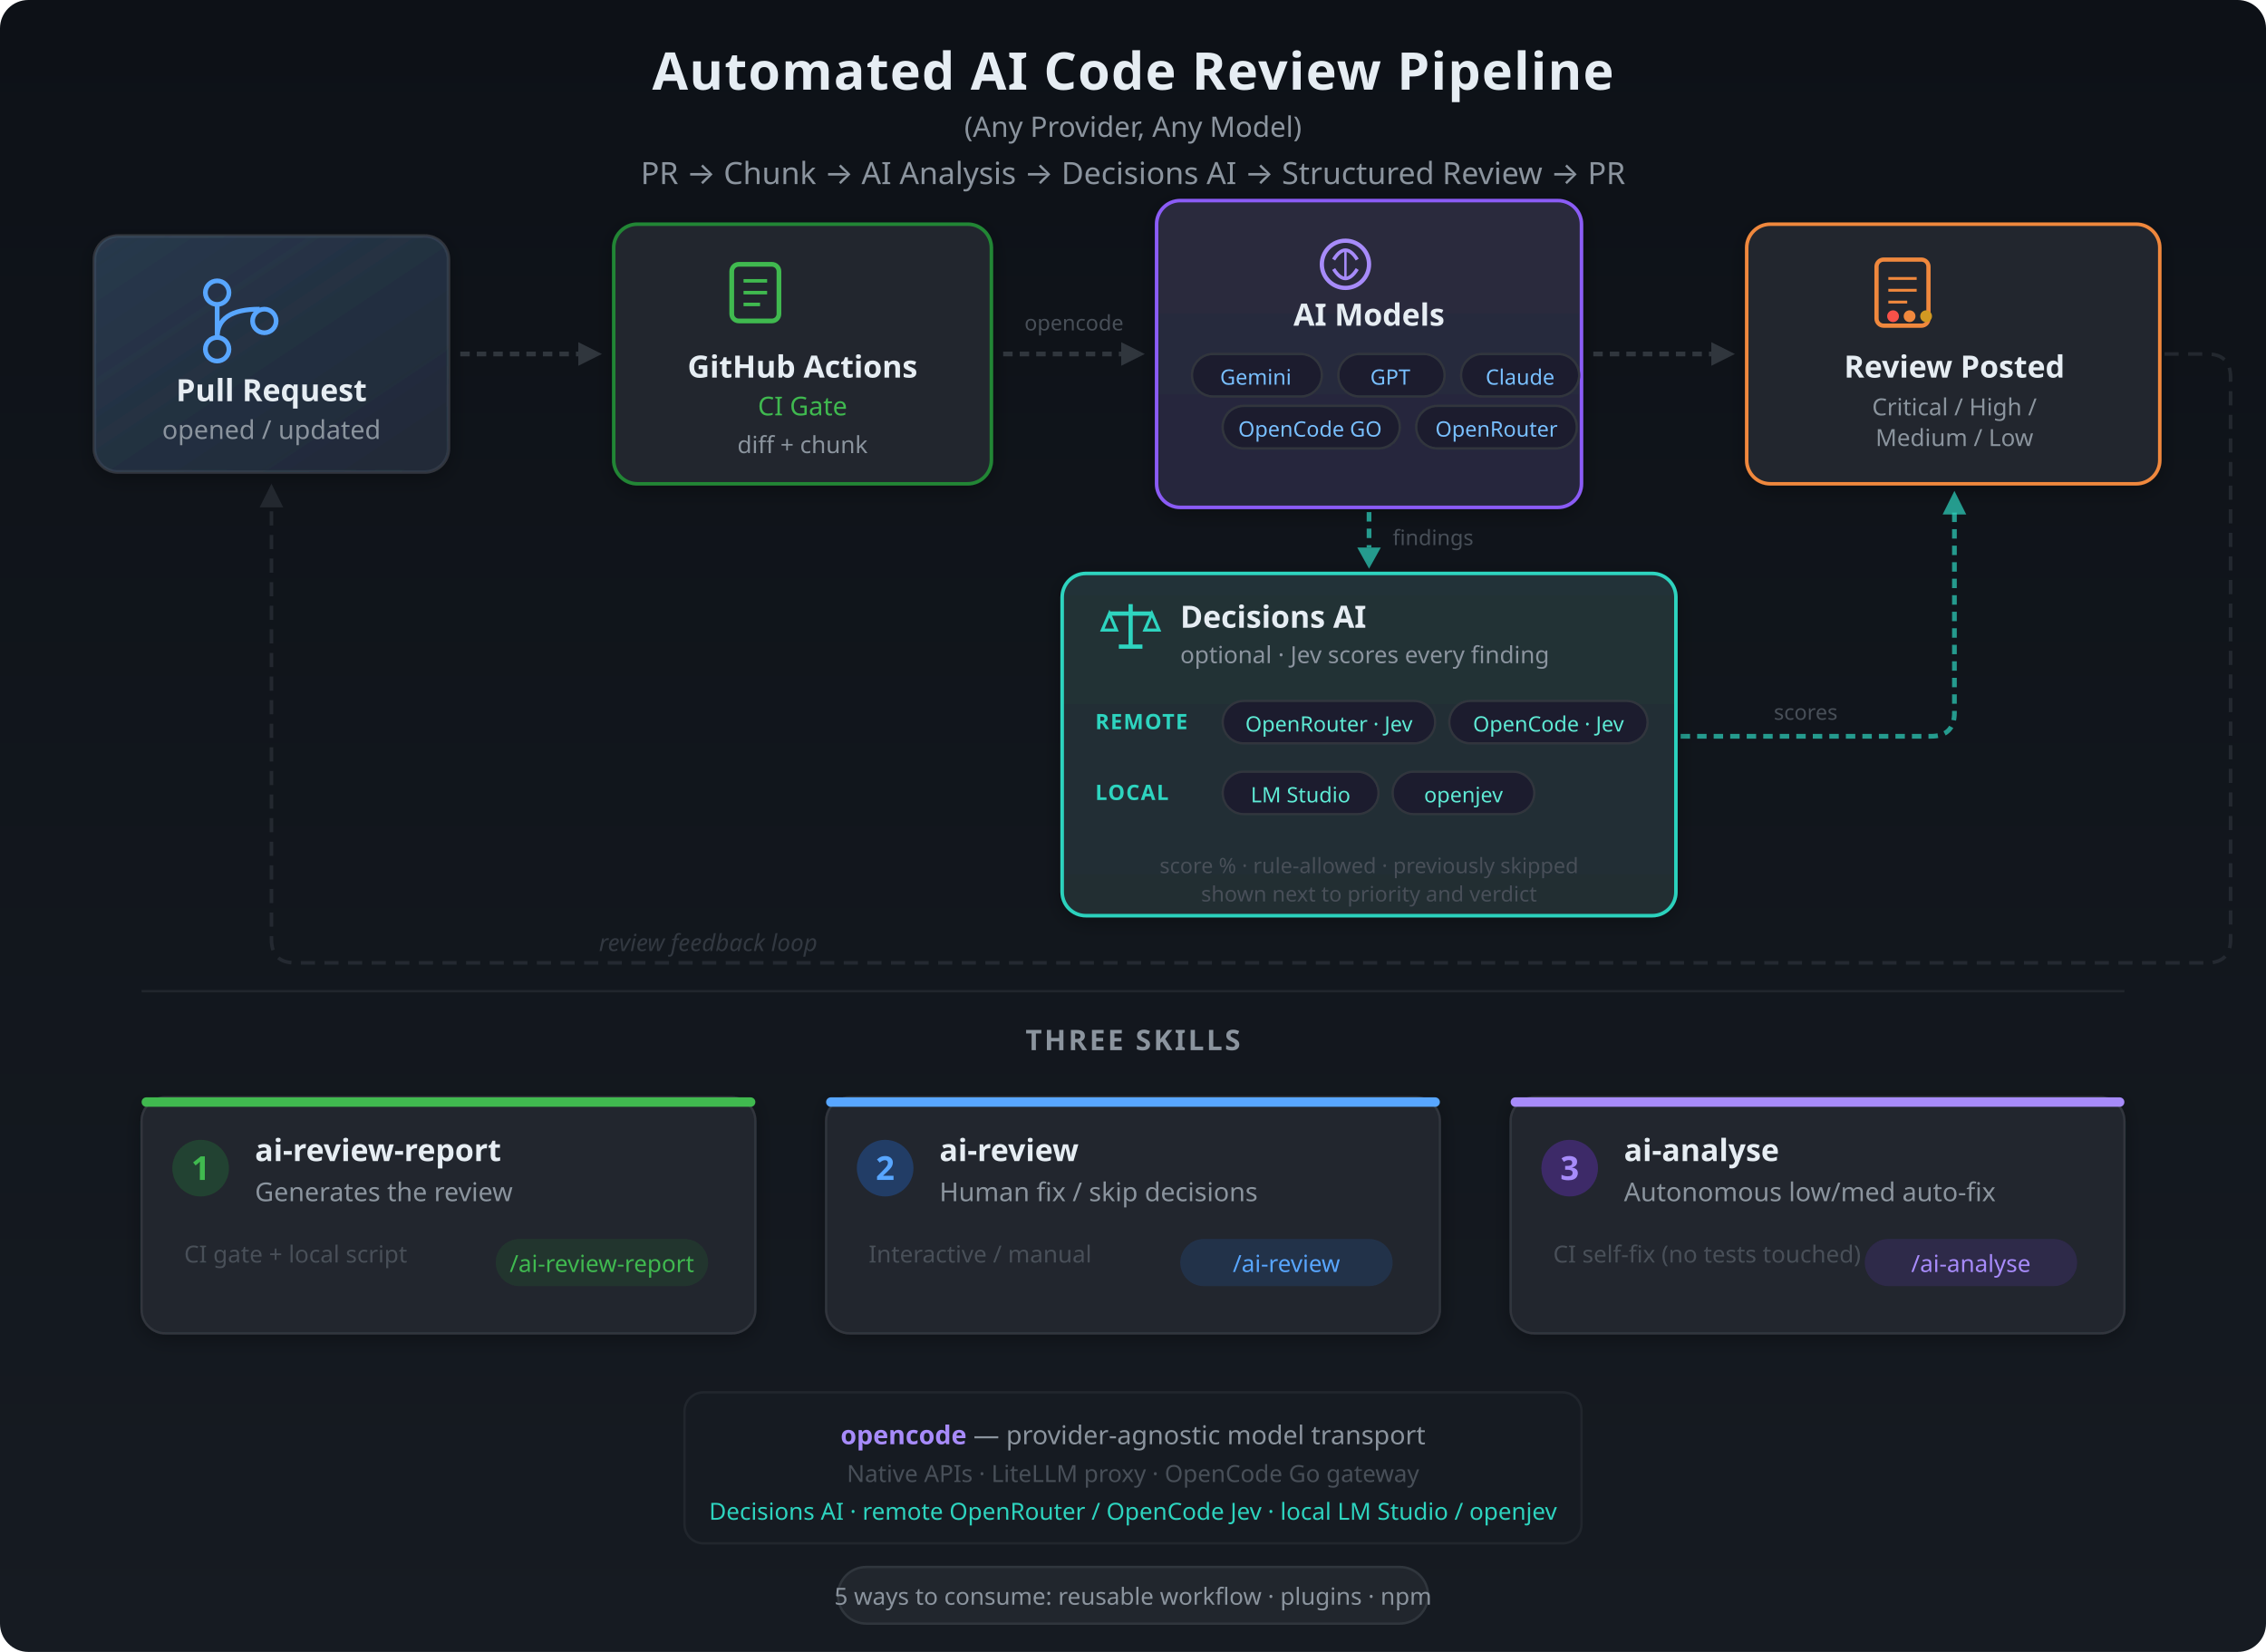
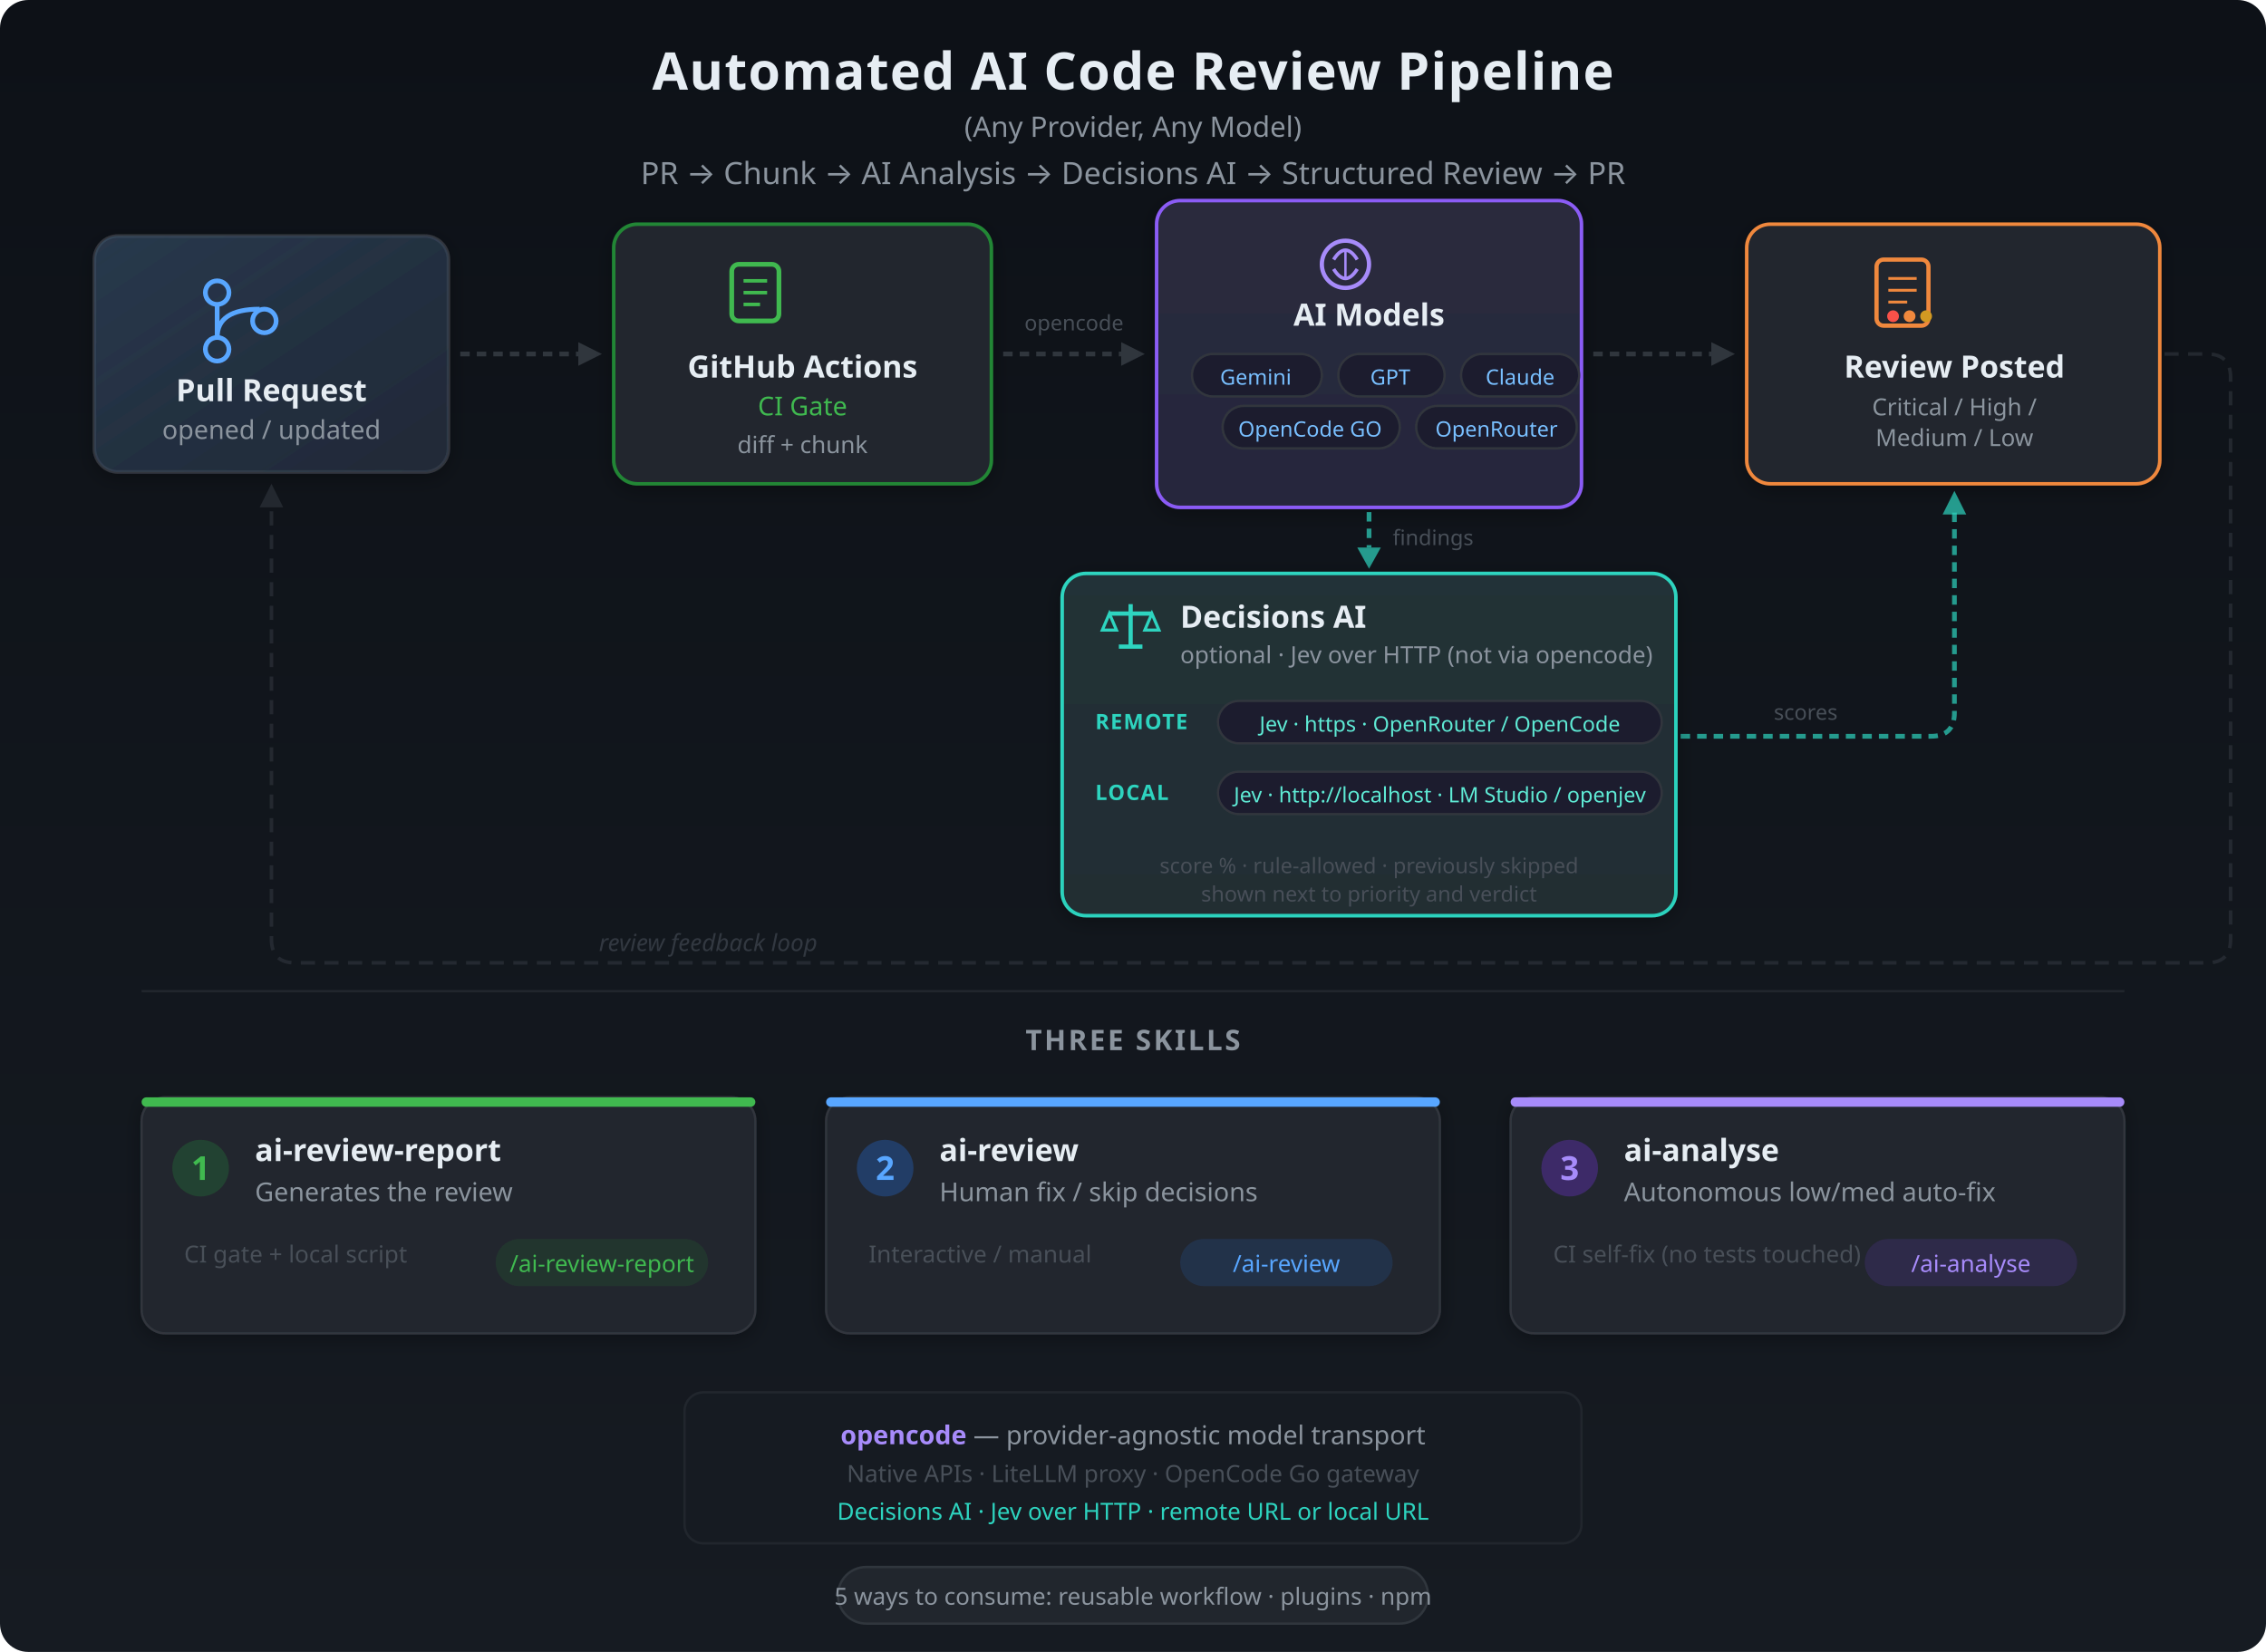
<svg xmlns="http://www.w3.org/2000/svg" viewBox="0 0 960 700" font-family="'Segoe UI', system-ui, -apple-system, sans-serif">
  <defs>
    <linearGradient id="bg" x1="0" y1="0" x2="0" y2="1">
      <stop offset="0%" stop-color="#0d1117" />
      <stop offset="100%" stop-color="#161b22" />
    </linearGradient>
    <linearGradient id="glow-blue" x1="0" y1="0" x2="1" y2="1">
      <stop offset="0%" stop-color="#58a6ff" stop-opacity="0.15" />
      <stop offset="100%" stop-color="#1f6feb" stop-opacity="0.05" />
    </linearGradient>
    <linearGradient id="gate-grad" x1="0" y1="0" x2="0" y2="1">
      <stop offset="0%" stop-color="#238636" />
      <stop offset="100%" stop-color="#1a7f37" />
    </linearGradient>
    <linearGradient id="ai-grad" x1="0" y1="0" x2="0" y2="1">
      <stop offset="0%" stop-color="#8b5cf6" />
      <stop offset="100%" stop-color="#7c3aed" />
    </linearGradient>
    <linearGradient id="decisions-grad" x1="0" y1="0" x2="0" y2="1">
      <stop offset="0%" stop-color="#2dd4bf" />
      <stop offset="100%" stop-color="#0d9488" />
    </linearGradient>
    <linearGradient id="review-grad" x1="0" y1="0" x2="0" y2="1">
      <stop offset="0%" stop-color="#f0883e" />
      <stop offset="100%" stop-color="#d29922" />
    </linearGradient>
    <filter id="shadow" x="-5%" y="-5%" width="110%" height="120%">
      <feDropShadow dx="0" dy="2" stdDeviation="4" flood-color="#000" flood-opacity="0.3" />
    </filter>
    <filter id="glow">
      <feGaussianBlur stdDeviation="3" result="blur" />
      <feMerge>
        <feMergeNode in="blur" />
        <feMergeNode in="SourceGraphic" />
      </feMerge>
    </filter>
  </defs>
  <rect width="960" height="700" fill="url(#bg)" rx="12" />
  <text x="480" y="38" text-anchor="middle" fill="#e6edf3" font-size="22" font-weight="700" letter-spacing="0.5">Automated AI Code Review Pipeline</text>
  <text x="480" y="58" text-anchor="middle" fill="#8b949e" font-size="12">(Any Provider, Any Model)</text>
  <text x="480" y="78" text-anchor="middle" fill="#8b949e" font-size="13">PR  →  Chunk  →  AI Analysis  →  Decisions AI  →  Structured Review  →  PR</text>
  <g filter="url(#shadow)">
    <rect x="40" y="100" width="150" height="100" rx="10" fill="#21262d" stroke="#30363d" stroke-width="1.5" />
    <rect x="40" y="100" width="150" height="100" rx="10" fill="url(#glow-blue)" />
    <g transform="translate(82, 118)">
      <circle cx="10" cy="6" r="5" fill="none" stroke="#58a6ff" stroke-width="2" />
      <circle cx="10" cy="30" r="5" fill="none" stroke="#58a6ff" stroke-width="2" />
      <circle cx="30" cy="18" r="5" fill="none" stroke="#58a6ff" stroke-width="2" />
      <line x1="10" y1="11" x2="10" y2="25" stroke="#58a6ff" stroke-width="2" />
      <path d="M28 13 Q10 13 10 25" fill="none" stroke="#58a6ff" stroke-width="2" />
    </g>
    <text x="115" y="170" text-anchor="middle" fill="#e6edf3" font-size="13" font-weight="600">Pull Request</text>
    <text x="115" y="186" text-anchor="middle" fill="#8b949e" font-size="11">opened / updated</text>
  </g>
  <g>
    <line x1="195" y1="150" x2="245" y2="150" stroke="#30363d" stroke-width="2" stroke-dasharray="4,3" />
    <polygon points="245,145 255,150 245,155" fill="#30363d" />
  </g>
  <g filter="url(#shadow)">
    <rect x="260" y="95" width="160" height="110" rx="10" fill="#21262d" stroke="#238636" stroke-width="1.5" />
    <g transform="translate(310, 112)">
      <rect x="0" y="0" width="20" height="24" rx="3" fill="none" stroke="#3fb950" stroke-width="2" />
      <line x1="5" y1="7" x2="15" y2="7" stroke="#3fb950" stroke-width="1.5" />
      <line x1="5" y1="12" x2="15" y2="12" stroke="#3fb950" stroke-width="1.5" />
      <line x1="5" y1="17" x2="12" y2="17" stroke="#3fb950" stroke-width="1.5" />
    </g>
    <text x="340" y="160" text-anchor="middle" fill="#e6edf3" font-size="13" font-weight="600">GitHub Actions</text>
    <text x="340" y="176" text-anchor="middle" fill="#3fb950" font-size="11" font-weight="500">CI Gate</text>
    <text x="340" y="192" text-anchor="middle" fill="#8b949e" font-size="10">diff + chunk</text>
  </g>
  <g>
    <line x1="425" y1="150" x2="475" y2="150" stroke="#30363d" stroke-width="2" stroke-dasharray="4,3" />
    <polygon points="475,145 485,150 475,155" fill="#30363d" />
    <text x="455" y="140" text-anchor="middle" fill="#484f58" font-size="9">opencode</text>
  </g>
  <g filter="url(#shadow)">
    <rect x="490" y="85" width="180" height="130" rx="10" fill="#21262d" stroke="#8b5cf6" stroke-width="1.5" />
    <rect x="490" y="85" width="180" height="130" rx="10" fill="url(#ai-grad)" opacity="0.08" />
    <g transform="translate(555, 100)">
      <circle cx="15" cy="12" r="10" fill="none" stroke="#a78bfa" stroke-width="1.8" />
      <path d="M10 10 Q15 2 20 10" fill="none" stroke="#a78bfa" stroke-width="1.5" />
      <path d="M10 14 Q15 22 20 14" fill="none" stroke="#a78bfa" stroke-width="1.5" />
      <line x1="15" y1="6" x2="15" y2="18" stroke="#a78bfa" stroke-width="1" />
    </g>
    <text x="580" y="138" text-anchor="middle" fill="#e6edf3" font-size="13" font-weight="600">AI Models</text>
    <g transform="translate(505, 150)">
      <rect x="0" y="0" width="55" height="18" rx="9" fill="#1a1a2e" stroke="#30363d" stroke-width="1" />
      <text x="27" y="13" text-anchor="middle" fill="#79c0ff" font-size="9">Gemini</text>
      <rect x="62" y="0" width="45" height="18" rx="9" fill="#1a1a2e" stroke="#30363d" stroke-width="1" />
      <text x="84" y="13" text-anchor="middle" fill="#79c0ff" font-size="9">GPT</text>
      <rect x="114" y="0" width="50" height="18" rx="9" fill="#1a1a2e" stroke="#30363d" stroke-width="1" />
      <text x="139" y="13" text-anchor="middle" fill="#79c0ff" font-size="9">Claude</text>
    </g>
    <g transform="translate(518, 172)">
      <rect x="0" y="0" width="75" height="18" rx="9" fill="#1a1a2e" stroke="#30363d" stroke-width="1" />
      <text x="37" y="13" text-anchor="middle" fill="#79c0ff" font-size="9">OpenCode GO</text>
      <rect x="82" y="0" width="68" height="18" rx="9" fill="#1a1a2e" stroke="#30363d" stroke-width="1" />
      <text x="116" y="13" text-anchor="middle" fill="#79c0ff" font-size="9">OpenRouter</text>
    </g>
  </g>
  <g>
    <line x1="675" y1="150" x2="725" y2="150" stroke="#30363d" stroke-width="2" stroke-dasharray="4,3" />
    <polygon points="725,145 735,150 725,155" fill="#30363d" />
  </g>
  <g filter="url(#shadow)">
    <rect x="740" y="95" width="175" height="110" rx="10" fill="#21262d" stroke="#f0883e" stroke-width="1.5" />
    <g transform="translate(795, 110)">
      <rect x="0" y="0" width="22" height="28" rx="3" fill="none" stroke="#f0883e" stroke-width="1.8" />
      <line x1="5" y1="8" x2="17" y2="8" stroke="#f0883e" stroke-width="1.2" />
      <line x1="5" y1="13" x2="17" y2="13" stroke="#f0883e" stroke-width="1.2" />
      <line x1="5" y1="18" x2="13" y2="18" stroke="#f0883e" stroke-width="1.2" />
      <circle cx="7" cy="24" r="2.5" fill="#f85149" />
      <circle cx="14" cy="24" r="2.5" fill="#f0883e" />
      <circle cx="21" cy="24" r="2.5" fill="#d29922" />
    </g>
    <text x="828" y="160" text-anchor="middle" fill="#e6edf3" font-size="13" font-weight="600">Review Posted</text>
    <text x="828" y="176" text-anchor="middle" fill="#8b949e" font-size="10">Critical / High /</text>
    <text x="828" y="189" text-anchor="middle" fill="#8b949e" font-size="10">Medium / Low</text>
  </g>
  <g>
    <line x1="580" y1="217" x2="580" y2="232" stroke="#2dd4bf" stroke-width="2" stroke-dasharray="4,3" opacity="0.7" />
    <polygon points="575,232 580,241 585,232" fill="#2dd4bf" opacity="0.7" />
    <text x="590" y="231" fill="#484f58" font-size="9">findings</text>
  </g>
  <g>
    <path d="M712 312 L818 312 Q828 312 828 302 L828 216" fill="none" stroke="#2dd4bf" stroke-width="2" stroke-dasharray="4,3" opacity="0.7" />
    <polygon points="823,218 828,208 833,218" fill="#2dd4bf" opacity="0.7" />
    <text x="765" y="305" text-anchor="middle" fill="#484f58" font-size="9">scores</text>
  </g>
  <g filter="url(#shadow)">
    <rect x="450" y="243" width="260" height="145" rx="10" fill="#21262d" stroke="#2dd4bf" stroke-width="1.5" />
    <rect x="450" y="243" width="260" height="145" rx="10" fill="url(#decisions-grad)" opacity="0.07" />
    <g transform="translate(468, 254)">
      <line x1="11" y1="2" x2="11" y2="20" stroke="#2dd4bf" stroke-width="1.8" />
      <line x1="2" y1="6" x2="20" y2="6" stroke="#2dd4bf" stroke-width="1.8" />
      <path d="M2 6 L-1 13 L5 13 Z" fill="none" stroke="#2dd4bf" stroke-width="1.3" />
      <path d="M20 6 L17 13 L23 13 Z" fill="none" stroke="#2dd4bf" stroke-width="1.3" />
      <line x1="6" y1="20" x2="16" y2="20" stroke="#2dd4bf" stroke-width="1.8" />
    </g>
    <text x="500" y="266" fill="#e6edf3" font-size="13" font-weight="600">Decisions AI</text>
-     <text x="500" y="281" fill="#8b949e" font-size="10">optional · Jev scores every finding</text>
+     <text x="500" y="281" fill="#8b949e" font-size="10">optional · Jev over HTTP (not via opencode)</text>
    <text x="464" y="309" fill="#2dd4bf" font-size="9" font-weight="600" letter-spacing="0.5">REMOTE</text>
-     <rect x="518" y="297" width="90" height="18" rx="9" fill="#1a1a2e" stroke="#30363d" stroke-width="1" />
-     <text x="563" y="310" text-anchor="middle" fill="#5eead4" font-size="9">OpenRouter · Jev</text>
-     <rect x="614" y="297" width="84" height="18" rx="9" fill="#1a1a2e" stroke="#30363d" stroke-width="1" />
-     <text x="656" y="310" text-anchor="middle" fill="#5eead4" font-size="9">OpenCode · Jev</text>
+     <rect x="516" y="297" width="188" height="18" rx="9" fill="#1a1a2e" stroke="#30363d" stroke-width="1" />
+     <text x="610" y="310" text-anchor="middle" fill="#5eead4" font-size="9">Jev · https · OpenRouter / OpenCode</text>
    <text x="464" y="339" fill="#2dd4bf" font-size="9" font-weight="600" letter-spacing="0.5">LOCAL</text>
-     <rect x="518" y="327" width="66" height="18" rx="9" fill="#1a1a2e" stroke="#30363d" stroke-width="1" />
-     <text x="551" y="340" text-anchor="middle" fill="#5eead4" font-size="9">LM Studio</text>
-     <rect x="590" y="327" width="60" height="18" rx="9" fill="#1a1a2e" stroke="#30363d" stroke-width="1" />
-     <text x="620" y="340" text-anchor="middle" fill="#5eead4" font-size="9">openjev</text>
+     <rect x="516" y="327" width="188" height="18" rx="9" fill="#1a1a2e" stroke="#30363d" stroke-width="1" />
+     <text x="610" y="340" text-anchor="middle" fill="#5eead4" font-size="9">Jev · http://localhost · LM Studio / openjev</text>
    <text x="580" y="370" text-anchor="middle" fill="#484f58" font-size="9">score % · rule-allowed · previously skipped</text>
    <text x="580" y="382" text-anchor="middle" fill="#484f58" font-size="9">shown next to priority and verdict</text>
  </g>
  <g opacity="0.6">
    <path d="M917 150 L935 150 Q945 150 945 160 L945 398 Q945 408 935 408 L125 408 Q115 408 115 398 L115 212" fill="none" stroke="#30363d" stroke-width="1.5" stroke-dasharray="6,4" />
    <polygon points="110,215 115,205 120,215" fill="#30363d" />
    <text x="300" y="403" text-anchor="middle" fill="#484f58" font-size="10" font-style="italic">review feedback loop</text>
  </g>
  <g transform="translate(0, 170)">
    <line x1="60" y1="250" x2="900" y2="250" stroke="#21262d" stroke-width="1" />
    <text x="480" y="275" text-anchor="middle" fill="#8b949e" font-size="12" font-weight="600" letter-spacing="1">THREE SKILLS</text>
    <g filter="url(#shadow)">
      <rect x="60" y="295" width="260" height="100" rx="10" fill="#21262d" stroke="#30363d" stroke-width="1" />
      <rect x="60" y="295" width="260" height="4" rx="2" fill="#3fb950" />
      <circle cx="85" cy="325" r="12" fill="#238636" opacity="0.3" />
      <text x="85" y="330" text-anchor="middle" fill="#3fb950" font-size="14" font-weight="700">1</text>
      <text x="108" y="322" fill="#e6edf3" font-size="13" font-weight="600">ai-review-report</text>
      <text x="108" y="339" fill="#8b949e" font-size="11">Generates the review</text>
      <text x="78" y="365" fill="#484f58" font-size="10">CI gate + local script</text>
      <rect x="210" y="355" width="90" height="20" rx="10" fill="#238636" opacity="0.15" />
      <text x="255" y="369" text-anchor="middle" fill="#3fb950" font-size="10" font-weight="500">/ai-review-report</text>
    </g>
    <g filter="url(#shadow)">
      <rect x="350" y="295" width="260" height="100" rx="10" fill="#21262d" stroke="#30363d" stroke-width="1" />
      <rect x="350" y="295" width="260" height="4" rx="2" fill="#58a6ff" />
      <circle cx="375" cy="325" r="12" fill="#1f6feb" opacity="0.3" />
      <text x="375" y="330" text-anchor="middle" fill="#58a6ff" font-size="14" font-weight="700">2</text>
      <text x="398" y="322" fill="#e6edf3" font-size="13" font-weight="600">ai-review</text>
      <text x="398" y="339" fill="#8b949e" font-size="11">Human fix / skip decisions</text>
      <text x="368" y="365" fill="#484f58" font-size="10">Interactive / manual</text>
      <rect x="500" y="355" width="90" height="20" rx="10" fill="#1f6feb" opacity="0.15" />
      <text x="545" y="369" text-anchor="middle" fill="#58a6ff" font-size="10" font-weight="500">/ai-review</text>
    </g>
    <g filter="url(#shadow)">
      <rect x="640" y="295" width="260" height="100" rx="10" fill="#21262d" stroke="#30363d" stroke-width="1" />
      <rect x="640" y="295" width="260" height="4" rx="2" fill="#a78bfa" />
      <circle cx="665" cy="325" r="12" fill="#7c3aed" opacity="0.3" />
      <text x="665" y="330" text-anchor="middle" fill="#a78bfa" font-size="14" font-weight="700">3</text>
      <text x="688" y="322" fill="#e6edf3" font-size="13" font-weight="600">ai-analyse</text>
      <text x="688" y="339" fill="#8b949e" font-size="11">Autonomous low/med auto-fix</text>
      <text x="658" y="365" fill="#484f58" font-size="10">CI self-fix (no tests touched)</text>
      <rect x="790" y="355" width="90" height="20" rx="10" fill="#7c3aed" opacity="0.15" />
      <text x="835" y="369" text-anchor="middle" fill="#a78bfa" font-size="10" font-weight="500">/ai-analyse</text>
    </g>
    <g>
      <rect x="290" y="420" width="380" height="64" rx="8" fill="#161b22" stroke="#21262d" stroke-width="1" />
      <text x="480" y="442" text-anchor="middle" fill="#8b949e" font-size="11">
        <tspan fill="#a78bfa" font-weight="600">opencode</tspan> — provider-agnostic model transport
    </text>
      <text x="480" y="458" text-anchor="middle" fill="#484f58" font-size="10">Native APIs  ·  LiteLLM proxy  ·  OpenCode Go gateway</text>
-       <text x="480" y="474" text-anchor="middle" fill="#2dd4bf" font-size="10">Decisions AI  ·  remote OpenRouter / OpenCode Jev  ·  local LM Studio / openjev</text>
+       <text x="480" y="474" text-anchor="middle" fill="#2dd4bf" font-size="10">Decisions AI  ·  Jev over HTTP  ·  remote URL or local URL</text>
    </g>
    <g transform="translate(355, 494)">
      <rect x="0" y="0" width="250" height="24" rx="12" fill="#21262d" stroke="#30363d" stroke-width="1" />
      <text x="125" y="16" text-anchor="middle" fill="#8b949e" font-size="10">5 ways to consume: reusable workflow · plugins · npm</text>
    </g>
  </g>
</svg>
